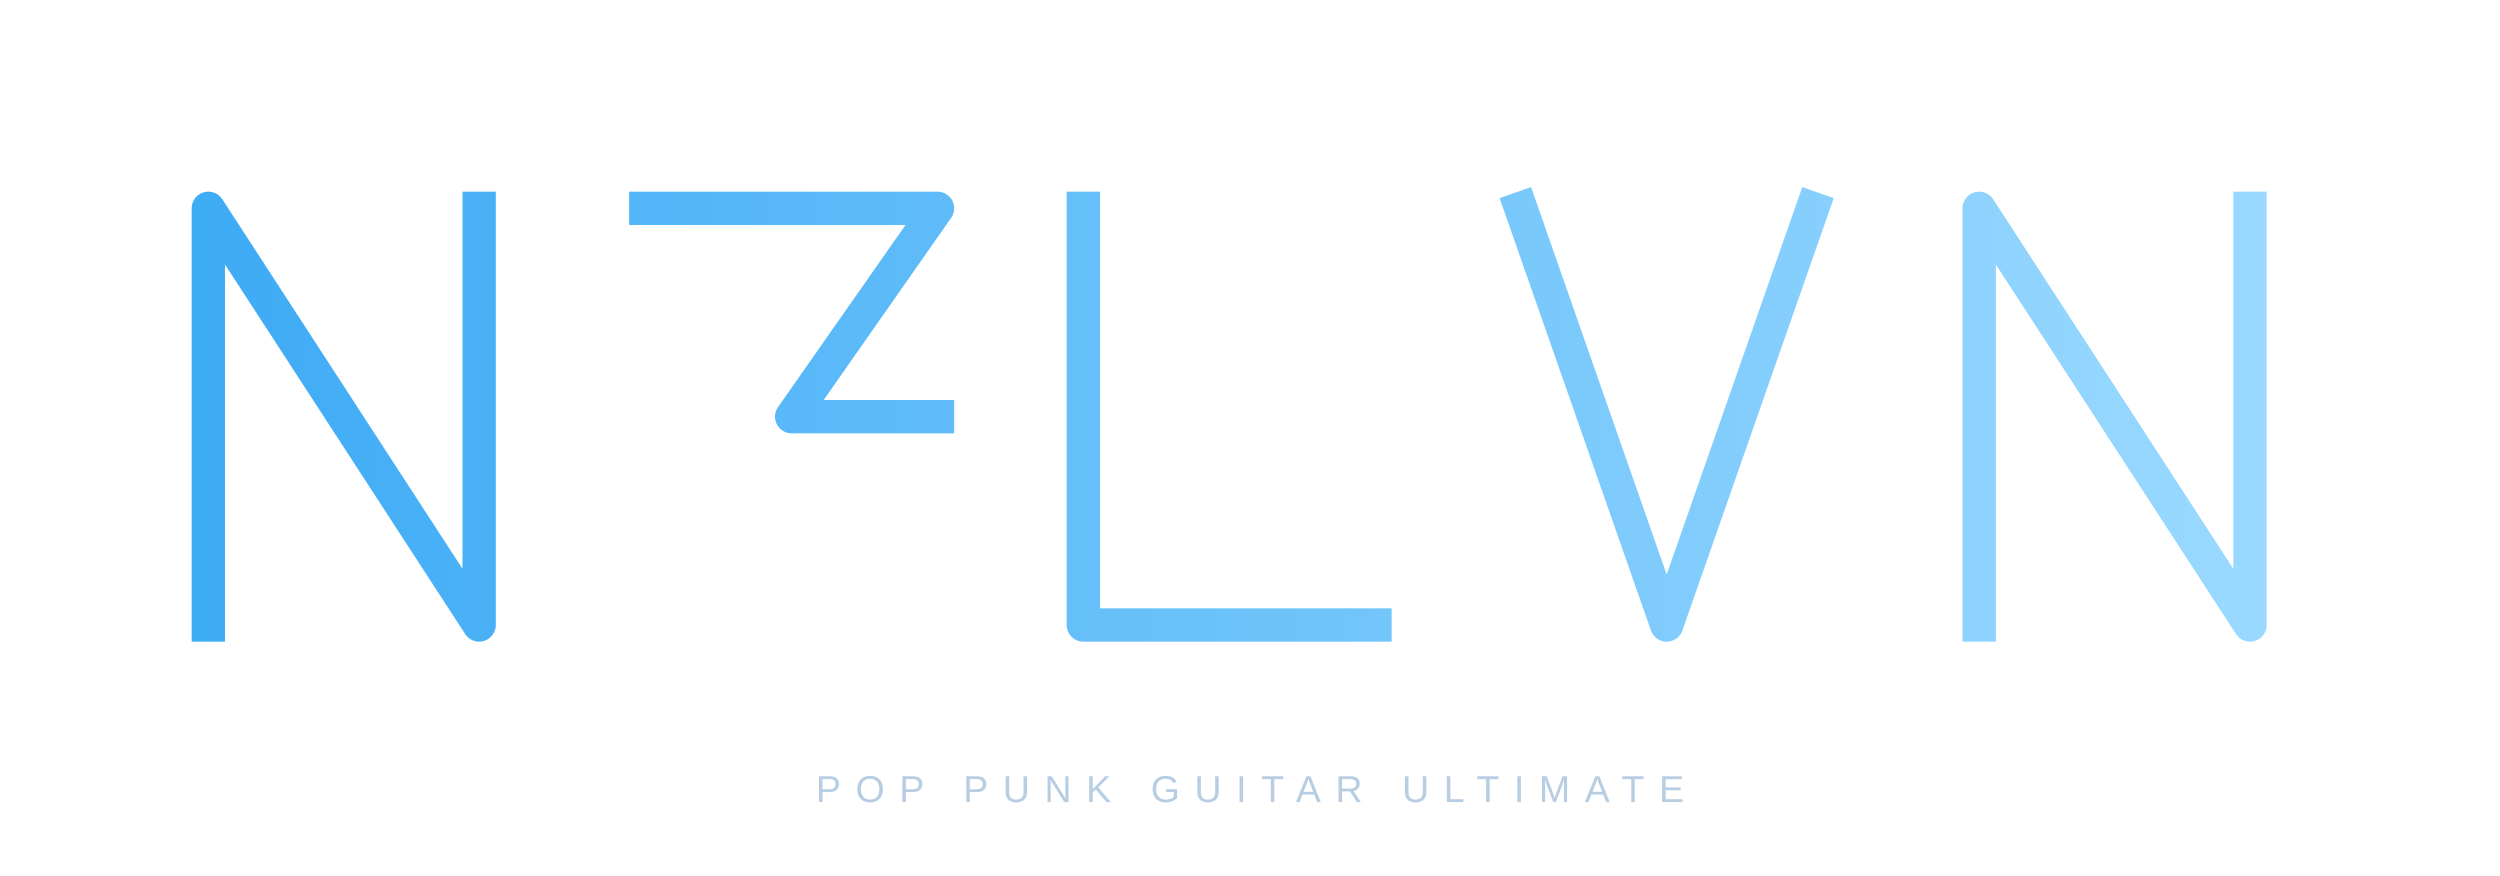
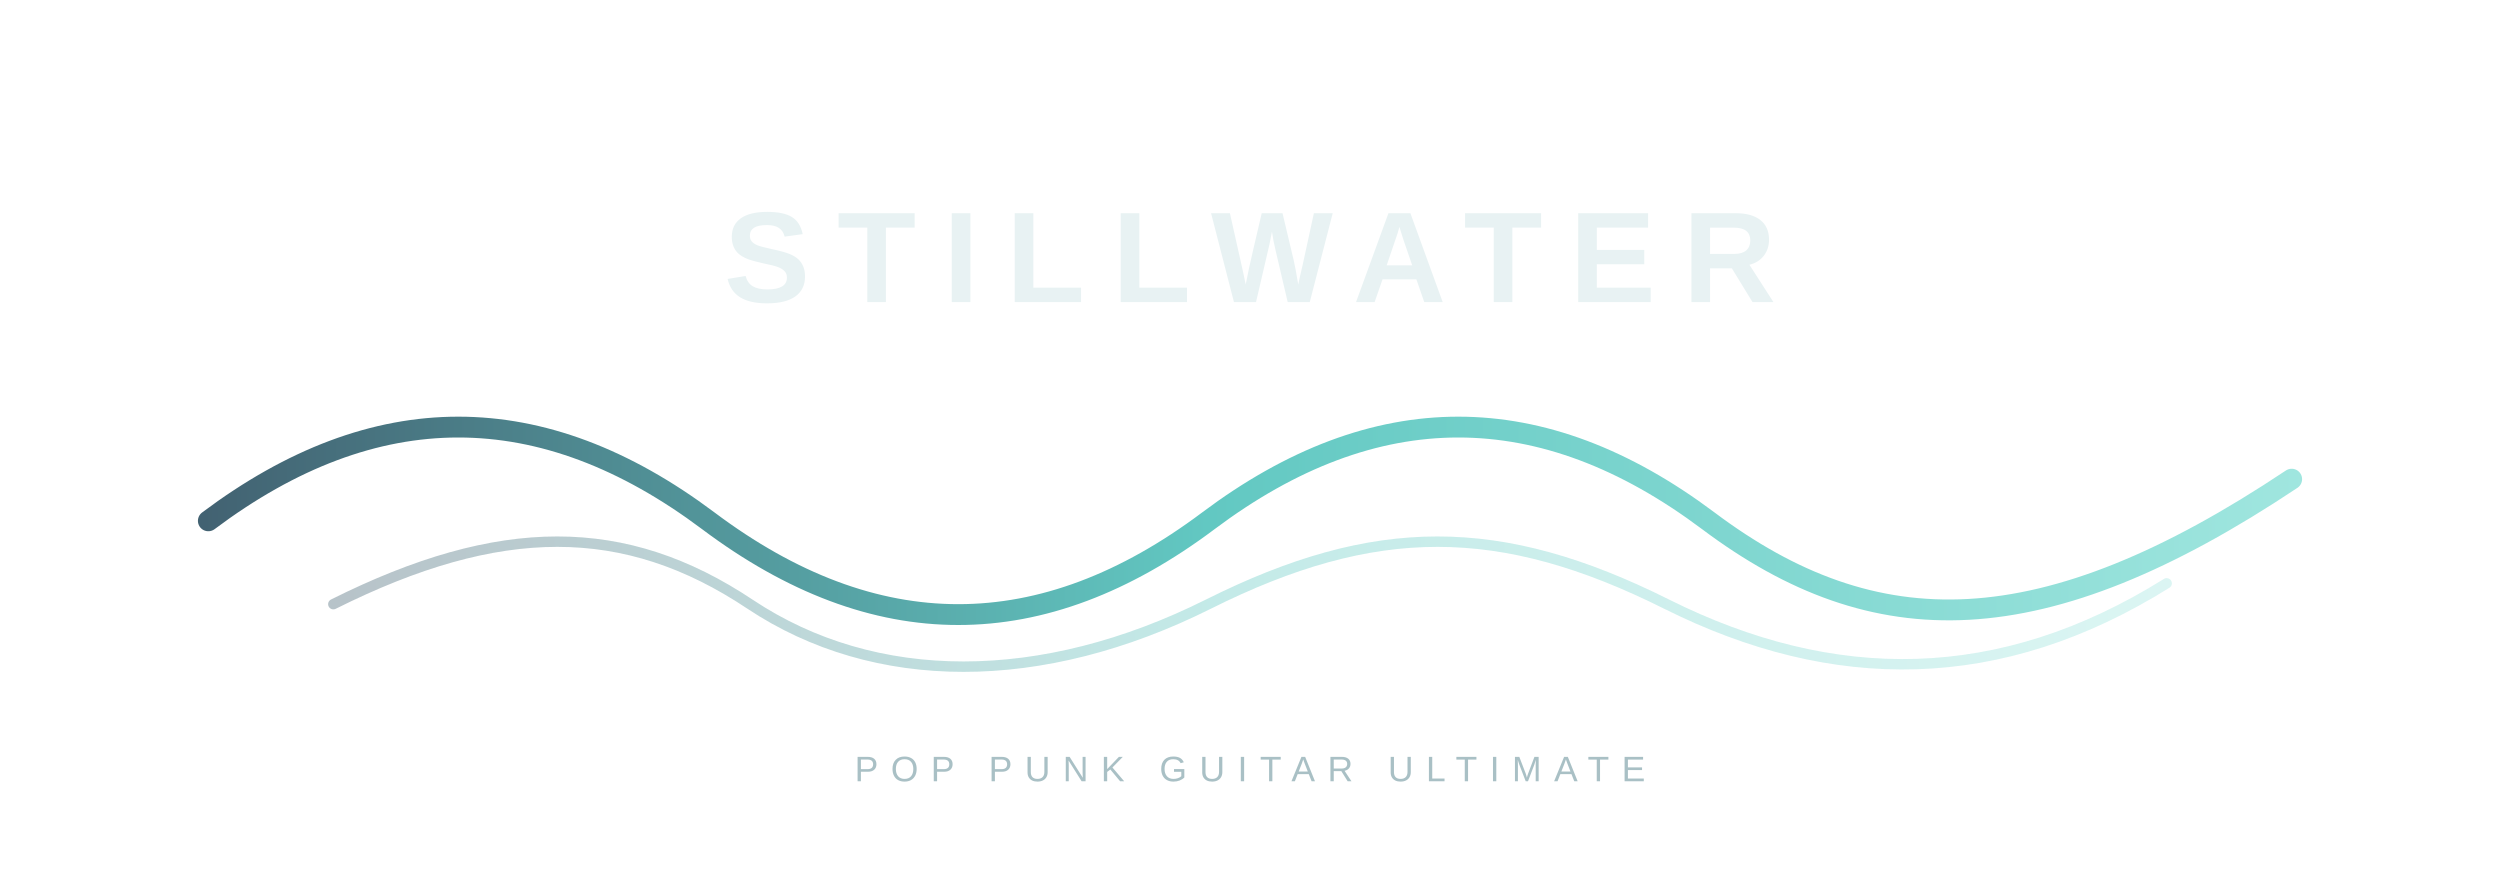
<svg xmlns="http://www.w3.org/2000/svg" width="1200" height="420" viewBox="0 0 1200 420">
  <defs>
-     <linearGradient id="c">
-       <stop stop-color="#3EABF5" />
-       <stop offset="1" stop-color="#9AD9FF" />
+     <linearGradient id="waterMark" x1="0" y1="0" x2="1" y2="0">
+       <stop stop-color="#426171" />
+       <stop offset=".48" stop-color="#62C8C2" />
+       <stop offset="1" stop-color="#A0E6DF" />
    </linearGradient>
  </defs>
-   <g fill="none" stroke="url(#c)" stroke-width="16" stroke-linecap="square" stroke-linejoin="round">
-     <path d="M100 300V100L230 300V100M310 100H450L380 200H450M520 100V300H660M730 100L800 300L870 100M950 300V100L1080 300V100" />
+   <g fill="none" stroke="url(#waterMark)" stroke-width="10" stroke-linecap="round" stroke-linejoin="round">
+     <path d="M100 250 C180 190 260 190 340 250 S500 310 580 250 S740 190 820 250 S980 310 1100 230" />
+     <path d="M160 290 C240 250 300 250 360 290 S500 330 580 290 S720 250 800 290 S960 330 1040 280" stroke-opacity=".38" stroke-width="5" />
  </g>
-   <text x="600" y="385" text-anchor="middle" fill="#B7CDE2" font-family="Segoe UI,Arial,sans-serif" font-size="18" letter-spacing="7">POP PUNK GUITAR ULTIMATE</text>
+   <text x="600" y="145" text-anchor="middle" fill="#E8F2F3" font-family="Segoe UI,Arial,sans-serif" font-size="62" font-weight="600" letter-spacing="13">STILLWATER</text>
+   <text x="600" y="375" text-anchor="middle" fill="#A9C0C5" font-family="Segoe UI,Arial,sans-serif" font-size="17" letter-spacing="6">POP PUNK GUITAR ULTIMATE</text>
</svg>
